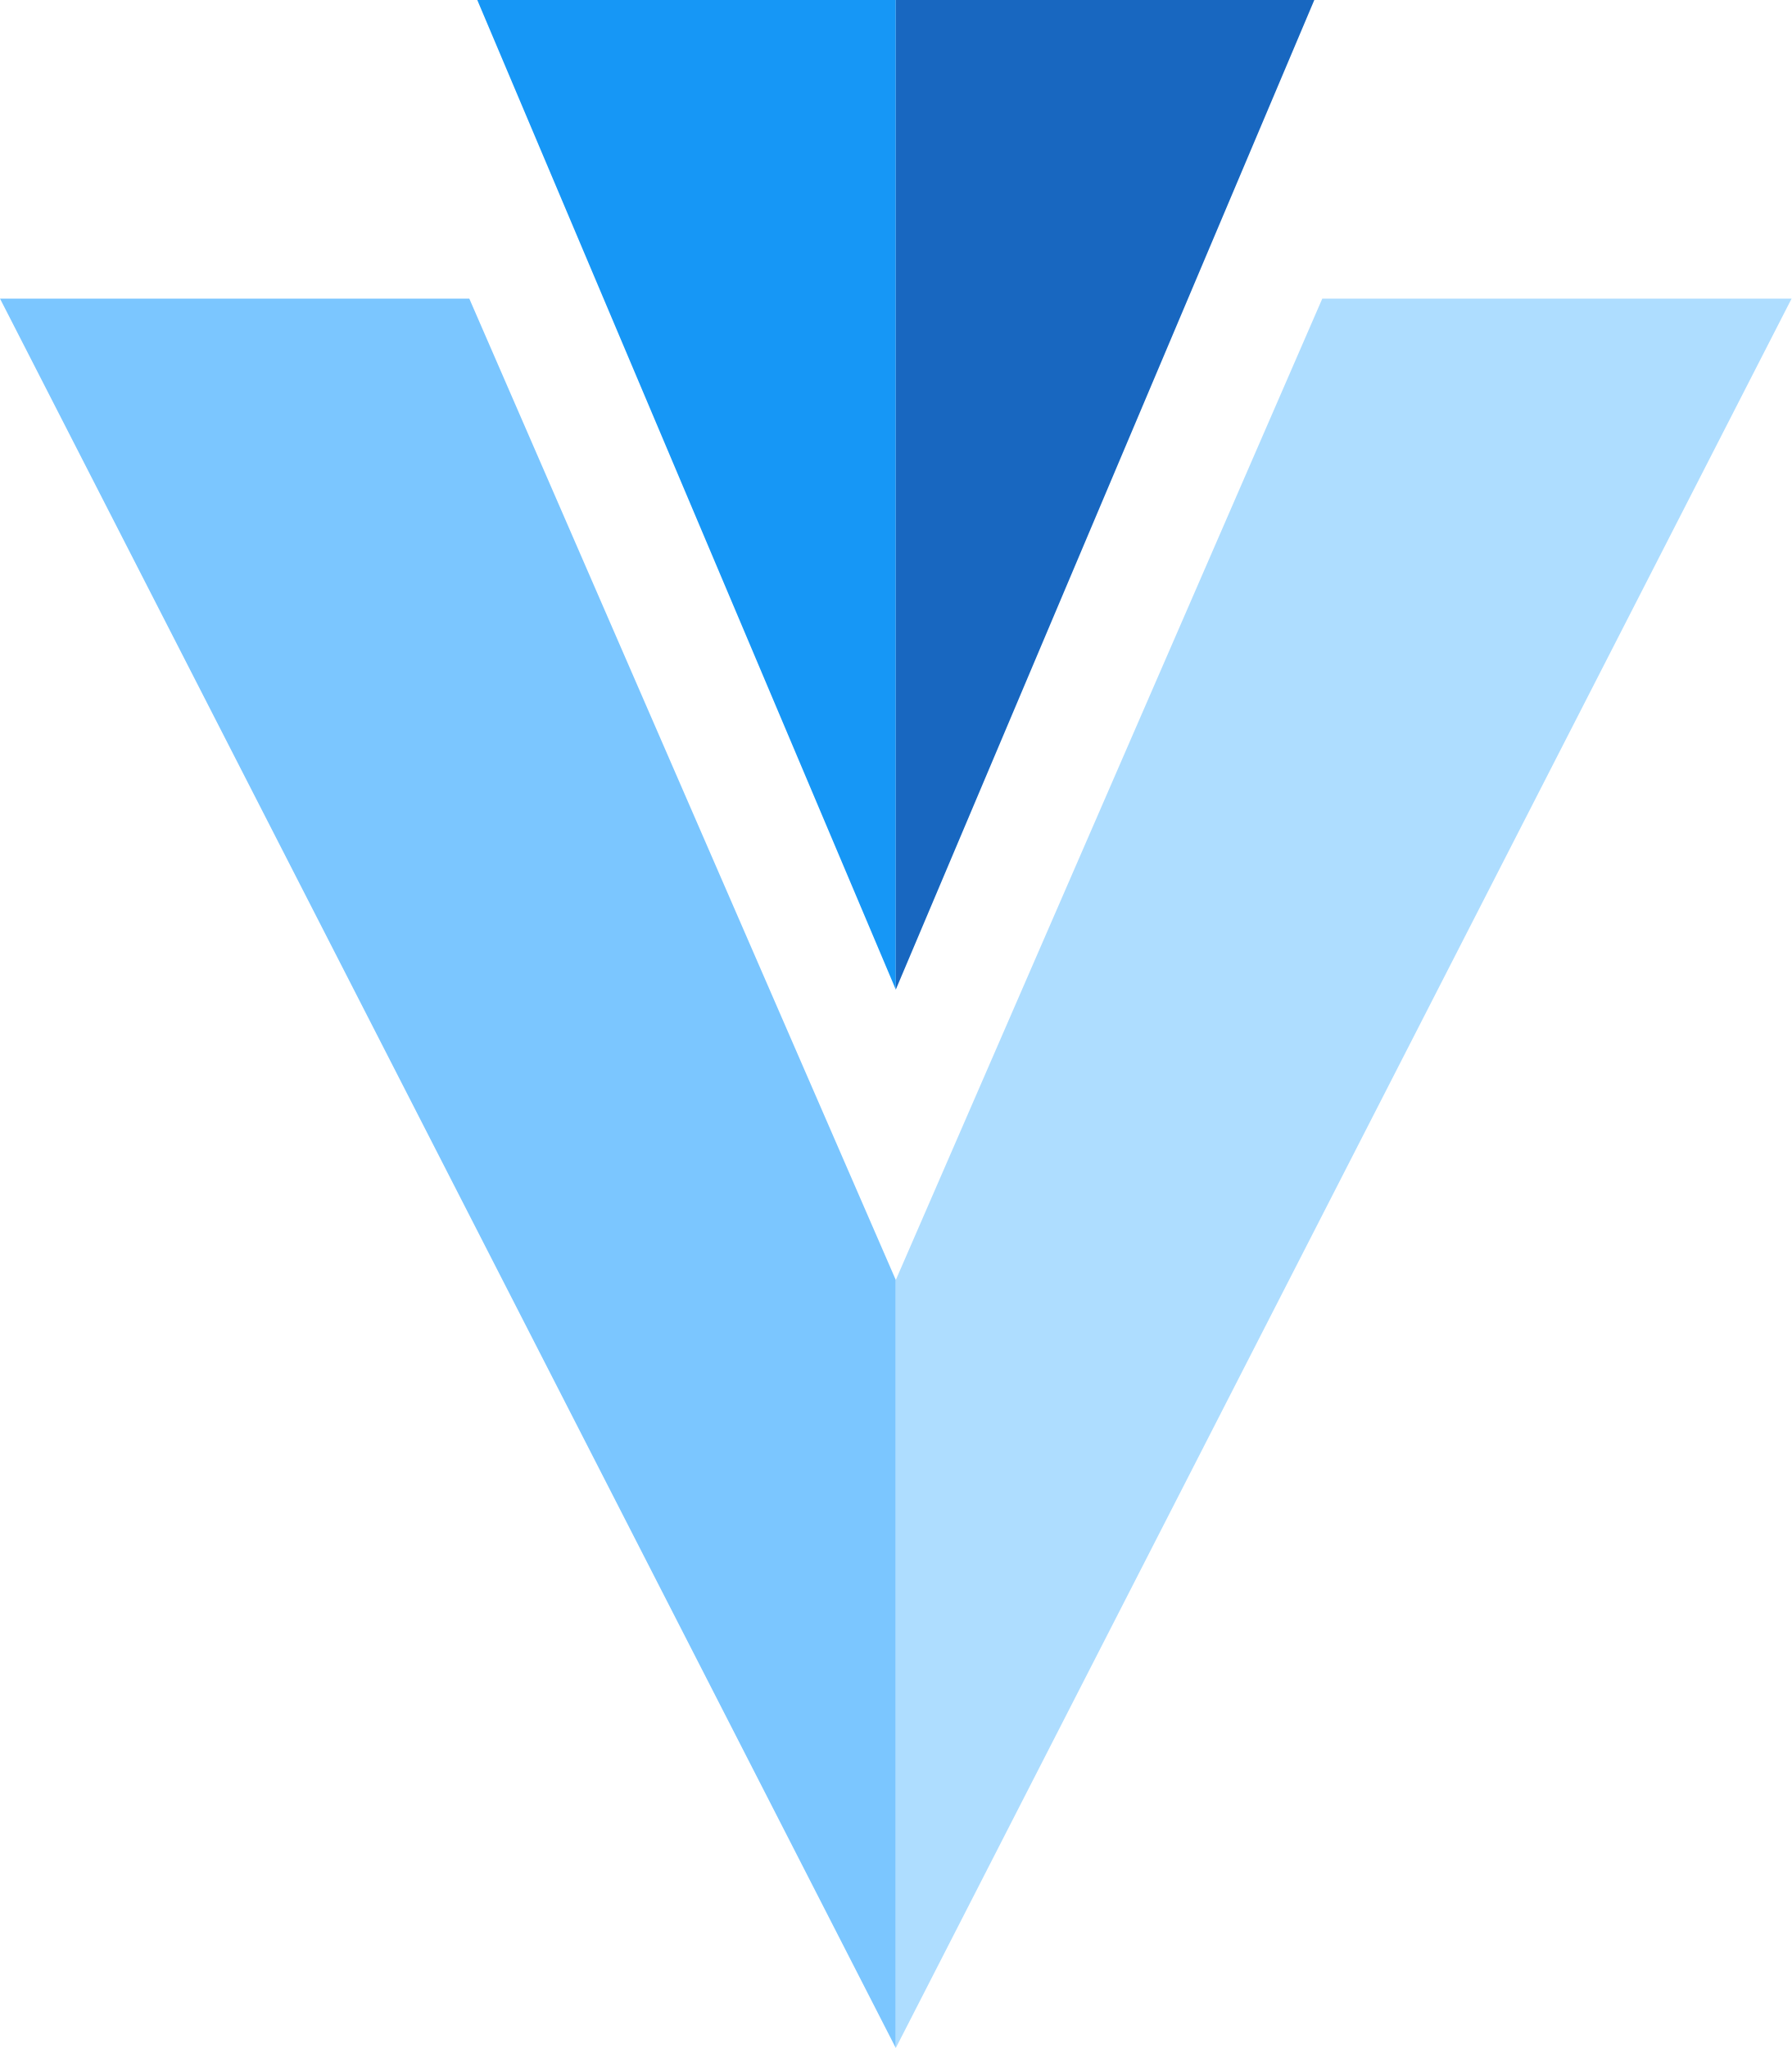
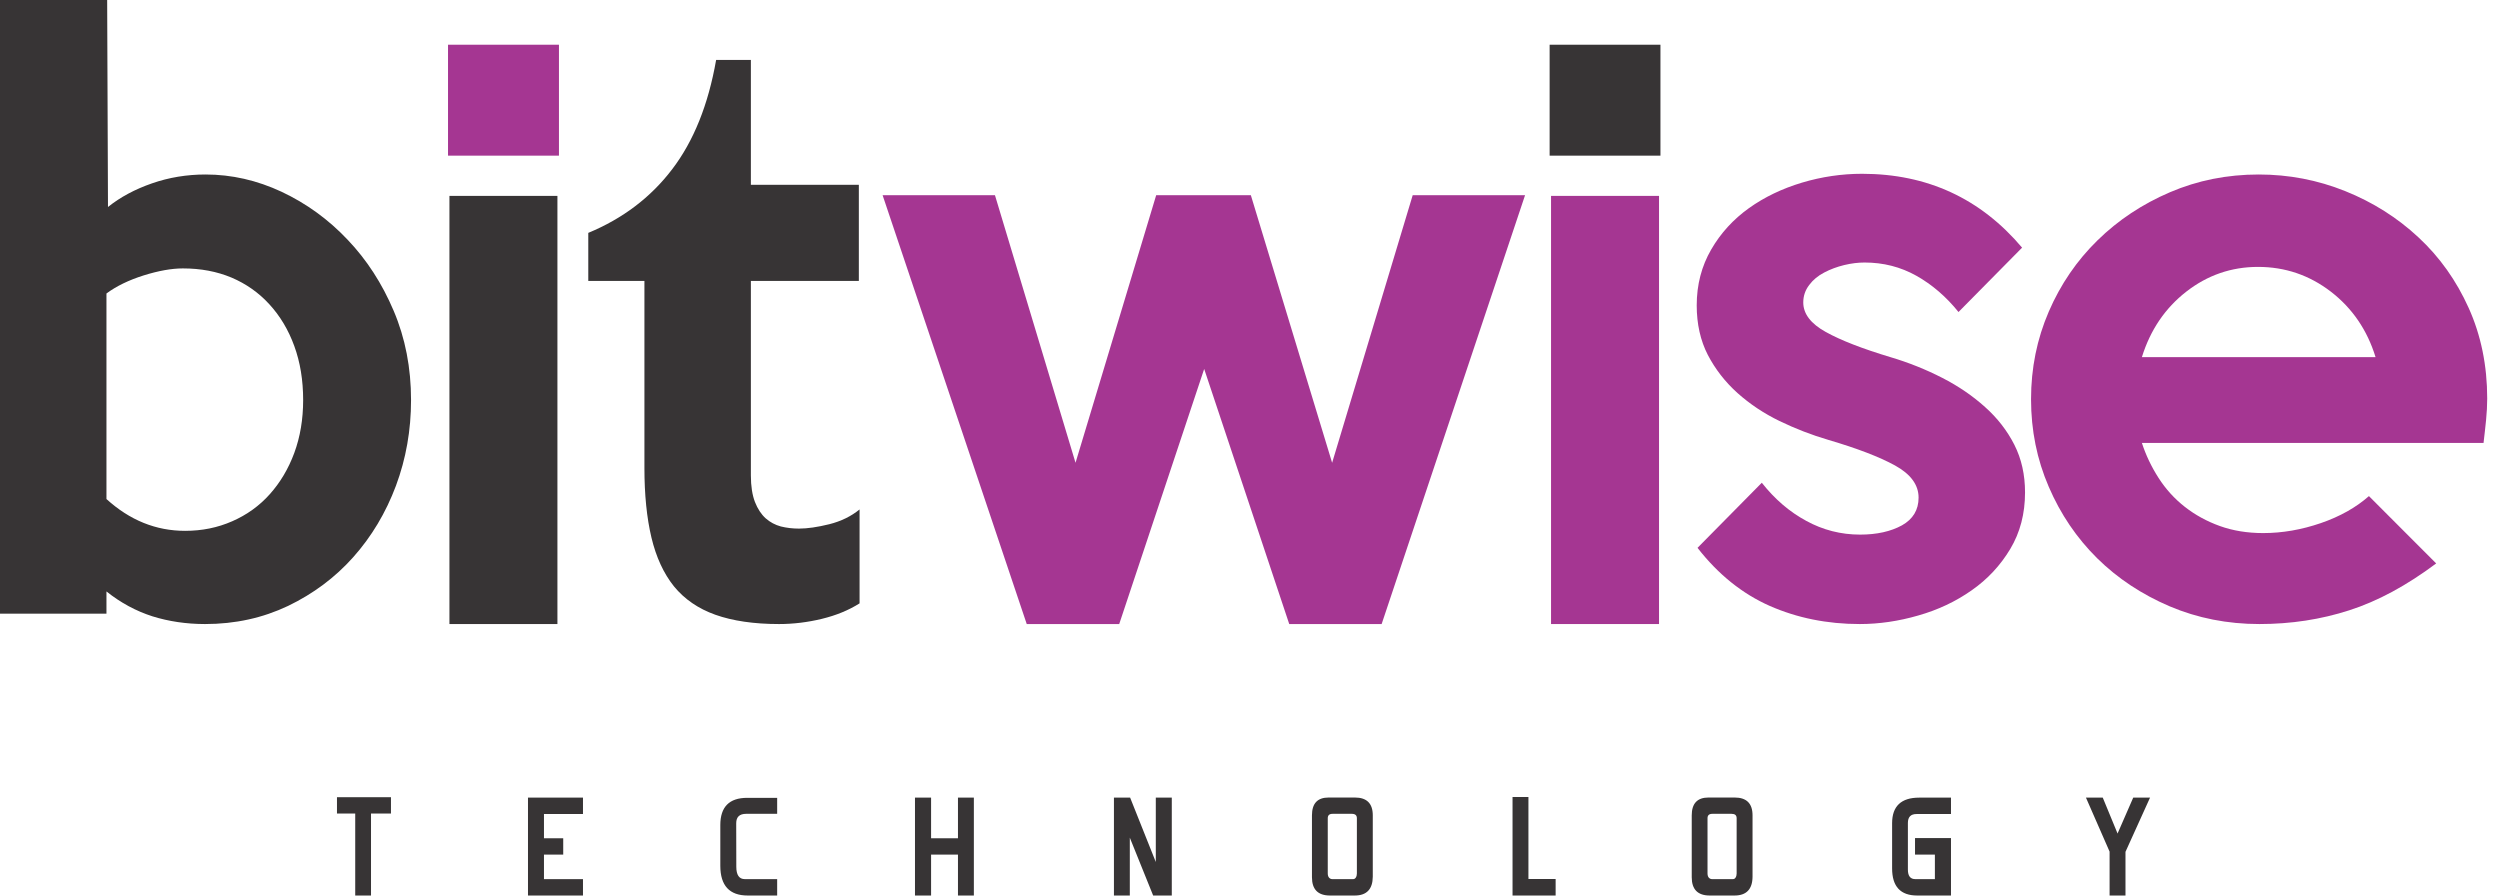
- <svg xmlns="http://www.w3.org/2000/svg" id="Layer_1" data-name="Layer 1" viewBox="0 0 87.5 100">
-   <defs>
-     <style>.cls-1{fill:#1697f6;}.cls-2{fill:#7bc6ff;}.cls-3{fill:#1867c0;}.cls-4{fill:#aeddff;}</style>
-   </defs>
-   <polyline class="cls-1" points="43.75 0 23.31 0 43.75 48.32" />
-   <polygon class="cls-2" points="43.75 62.5 43.75 100 0 14.58 22.92 14.58 43.75 62.5" />
-   <polyline class="cls-3" points="43.75 0 64.19 0 43.75 48.32" />
-   <polygon class="cls-4" points="64.58 14.58 87.5 14.58 43.75 100 43.75 62.5 64.58 14.58" />
+ <svg xmlns="http://www.w3.org/2000/svg" width="134" height="48" viewBox="0 0 134 48" fill="none">
+   <path d="M22.032 21.442C22.032 23.053 21.764 24.581 21.224 26.034C20.677 27.492 19.913 28.764 18.936 29.861C17.958 30.959 16.79 31.827 15.441 32.477C14.087 33.121 12.607 33.449 10.991 33.449C9.987 33.449 9.042 33.307 8.168 33.034C7.3 32.755 6.47 32.313 5.706 31.701V32.892H0V0H5.744L5.788 11.095C6.448 10.565 7.235 10.145 8.147 9.828C9.053 9.512 10.014 9.353 11.018 9.353C12.416 9.353 13.776 9.664 15.097 10.281C16.419 10.904 17.598 11.756 18.625 12.842C19.657 13.923 20.481 15.195 21.103 16.664C21.726 18.133 22.032 19.722 22.032 21.442ZM16.249 21.442C16.249 20.383 16.091 19.416 15.774 18.548C15.458 17.674 15.004 16.926 14.437 16.309C13.869 15.687 13.192 15.212 12.411 14.879C11.625 14.551 10.762 14.387 9.801 14.387C9.195 14.387 8.496 14.513 7.693 14.764C6.902 15.015 6.235 15.338 5.706 15.731V26.749C6.956 27.885 8.359 28.453 9.921 28.453C10.827 28.453 11.663 28.284 12.449 27.939C13.23 27.596 13.902 27.115 14.458 26.492C15.015 25.87 15.458 25.133 15.774 24.276C16.091 23.413 16.249 22.468 16.249 21.442Z" fill="#373435" />
+   <path d="M29.878 33.449H24.09V10.5H29.878V33.449Z" fill="#373435" />
+   <path d="M29.96 8.343H24.014V2.397H29.96V8.343Z" fill="#A53692" />
+   <path d="M46.073 32.34C45.494 32.706 44.817 32.985 44.052 33.17C43.288 33.356 42.518 33.449 41.754 33.449C40.405 33.449 39.269 33.279 38.346 32.952C37.424 32.624 36.681 32.111 36.124 31.428C35.573 30.741 35.169 29.867 34.917 28.813C34.666 27.754 34.541 26.514 34.541 25.084V15.059H31.532V12.482C33.378 11.717 34.879 10.582 36.026 9.075C37.178 7.568 37.964 5.613 38.385 3.211H40.247V9.905H46.034V15.059H40.247V25.482C40.247 26.061 40.323 26.536 40.465 26.907C40.612 27.279 40.803 27.568 41.038 27.781C41.279 27.994 41.552 28.136 41.852 28.218C42.158 28.294 42.48 28.333 42.824 28.333C43.272 28.333 43.812 28.256 44.451 28.098C45.084 27.939 45.625 27.672 46.073 27.306V32.34Z" fill="#373435" />
+   <path d="M81.744 10.461L74.056 33.449H69.103L64.544 19.776L59.99 33.449H55.033L47.307 10.461H53.329L57.648 24.805L61.972 10.461H67.045L71.402 24.805L75.721 10.461H81.744Z" fill="#A53692" />
+   <path d="M88.924 33.449H83.136V10.5H88.924V33.449Z" fill="#A53692" />
+   <path d="M89 8.343H83.06V2.397H89V8.343Z" fill="#373435" />
+   <path d="M108.542 26.394C108.542 27.53 108.28 28.54 107.75 29.425C107.22 30.309 106.527 31.052 105.681 31.641C104.834 32.237 103.879 32.69 102.82 32.99C101.766 33.296 100.717 33.449 99.686 33.449C97.933 33.449 96.328 33.121 94.859 32.477C93.39 31.827 92.096 30.79 90.987 29.364L94.433 25.875C95.121 26.749 95.913 27.432 96.814 27.918C97.709 28.409 98.675 28.655 99.702 28.655C100.603 28.655 101.351 28.485 101.946 28.158C102.536 27.825 102.836 27.333 102.836 26.673C102.836 25.985 102.41 25.411 101.569 24.947C100.723 24.483 99.533 24.03 97.998 23.577C97.103 23.315 96.229 22.976 95.383 22.567C94.537 22.157 93.789 21.655 93.128 21.065C92.467 20.47 91.938 19.788 91.539 19.023C91.146 18.259 90.944 17.369 90.944 16.369C90.944 15.256 91.206 14.262 91.719 13.377C92.232 12.487 92.915 11.75 93.745 11.155C94.58 10.56 95.53 10.107 96.584 9.79C97.643 9.473 98.719 9.315 99.806 9.315C103.295 9.315 106.156 10.636 108.384 13.274L104.976 16.724C104.316 15.905 103.562 15.256 102.716 14.78C101.87 14.306 100.947 14.071 99.942 14.071C99.598 14.071 99.238 14.114 98.85 14.207C98.468 14.3 98.113 14.431 97.78 14.606C97.452 14.775 97.179 14.999 96.972 15.277C96.759 15.556 96.655 15.867 96.655 16.211C96.655 16.817 97.054 17.347 97.862 17.794C98.67 18.242 99.822 18.69 101.329 19.143C102.306 19.433 103.229 19.804 104.103 20.252C104.976 20.699 105.741 21.224 106.401 21.819C107.062 22.408 107.586 23.085 107.969 23.839C108.351 24.592 108.542 25.444 108.542 26.394Z" fill="#A53692" />
+   <path d="M133.314 21.36C133.314 21.731 133.293 22.113 133.254 22.512C133.216 22.905 133.167 23.315 133.118 23.741H114.805C115.018 24.396 115.318 25.024 115.7 25.619C116.082 26.214 116.552 26.733 117.103 27.164C117.66 27.601 118.288 27.945 118.987 28.196C119.686 28.447 120.461 28.573 121.308 28.573C122.334 28.573 123.366 28.393 124.398 28.038C125.43 27.683 126.287 27.197 126.975 26.591L130.579 30.2C128.996 31.385 127.439 32.226 125.921 32.712C124.404 33.203 122.798 33.449 121.106 33.449C119.391 33.449 117.786 33.132 116.295 32.499C114.799 31.86 113.505 31.003 112.408 29.922C111.31 28.835 110.447 27.563 109.814 26.094C109.181 24.631 108.864 23.064 108.864 21.398C108.864 19.733 109.181 18.171 109.814 16.703C110.447 15.239 111.321 13.962 112.429 12.88C113.538 11.794 114.832 10.937 116.312 10.303C117.791 9.67 119.375 9.353 121.067 9.353C122.678 9.353 124.223 9.648 125.703 10.243C127.183 10.838 128.493 11.663 129.629 12.722C130.765 13.776 131.66 15.037 132.321 16.506C132.981 17.969 133.314 19.591 133.314 21.36ZM127.33 19.143C126.882 17.685 126.08 16.517 124.933 15.632C123.781 14.748 122.482 14.306 121.029 14.306C119.604 14.306 118.321 14.748 117.185 15.632C116.05 16.517 115.258 17.685 114.805 19.143H127.33Z" fill="#A53692" />
+   <path d="M20.956 43.605H19.886V48H19.04V43.605H18.062V42.731H20.956V43.605ZM31.248 48H28.3V42.753H31.248V43.632H29.157V44.931H30.189V45.805H29.157V47.121H31.248V48ZM41.656 48H40.078C39.1 48 38.609 47.47 38.609 46.406V44.222C38.609 43.25 39.089 42.764 40.05 42.764H41.656V43.621H39.996C39.635 43.621 39.461 43.79 39.461 44.129L39.466 46.422V46.455C39.466 46.903 39.619 47.121 39.925 47.121H41.656V48ZM49.043 48V42.753H49.906V44.931H51.347V42.753H52.199V48H51.347V45.805H49.906V48H49.043ZM62.808 48H61.809L60.558 44.899V48H59.707V42.753H60.575L61.951 46.204V42.753H62.808V48ZM72.729 43.856C72.729 43.697 72.636 43.621 72.451 43.621H71.43C71.255 43.621 71.168 43.697 71.168 43.856V46.815C71.168 46.919 71.195 47.001 71.244 47.05C71.293 47.099 71.348 47.121 71.413 47.121H72.527C72.587 47.121 72.636 47.094 72.674 47.034C72.713 46.968 72.729 46.897 72.729 46.815V43.856ZM73.581 46.99C73.575 47.661 73.253 48 72.614 48H71.288C70.643 48 70.321 47.672 70.321 47.023V43.703C70.321 43.064 70.616 42.747 71.217 42.747H72.62C73.259 42.747 73.581 43.064 73.581 43.703V46.99ZM83.382 48H81.072V42.72H81.924V47.115H83.382V48ZM93.084 43.856C93.084 43.697 92.992 43.621 92.811 43.621H91.785C91.61 43.621 91.523 43.697 91.523 43.856V46.815C91.523 46.919 91.55 47.001 91.599 47.05C91.648 47.099 91.703 47.121 91.769 47.121H92.882C92.948 47.121 92.992 47.094 93.03 47.034C93.068 46.968 93.084 46.897 93.084 46.815V43.856ZM93.936 46.99C93.931 47.661 93.609 48 92.97 48H91.643C90.999 48 90.677 47.672 90.677 47.023V43.703C90.677 43.064 90.977 42.747 91.577 42.747H92.975C93.614 42.747 93.936 43.064 93.936 43.703V46.99ZM104.573 48H102.76C101.864 48 101.417 47.514 101.417 46.548V44.123C101.417 43.212 101.903 42.753 102.869 42.753H104.573V43.632H102.727C102.416 43.632 102.263 43.79 102.263 44.112V46.613C102.263 46.952 102.394 47.121 102.661 47.121H103.71V45.805H102.645V44.92H104.573V48ZM115.242 42.753L113.926 45.658V48H113.074V45.647L111.807 42.753H112.708L113.489 44.648L113.5 44.68L113.505 44.669L114.341 42.753H115.242Z" fill="#373435" />
</svg>
